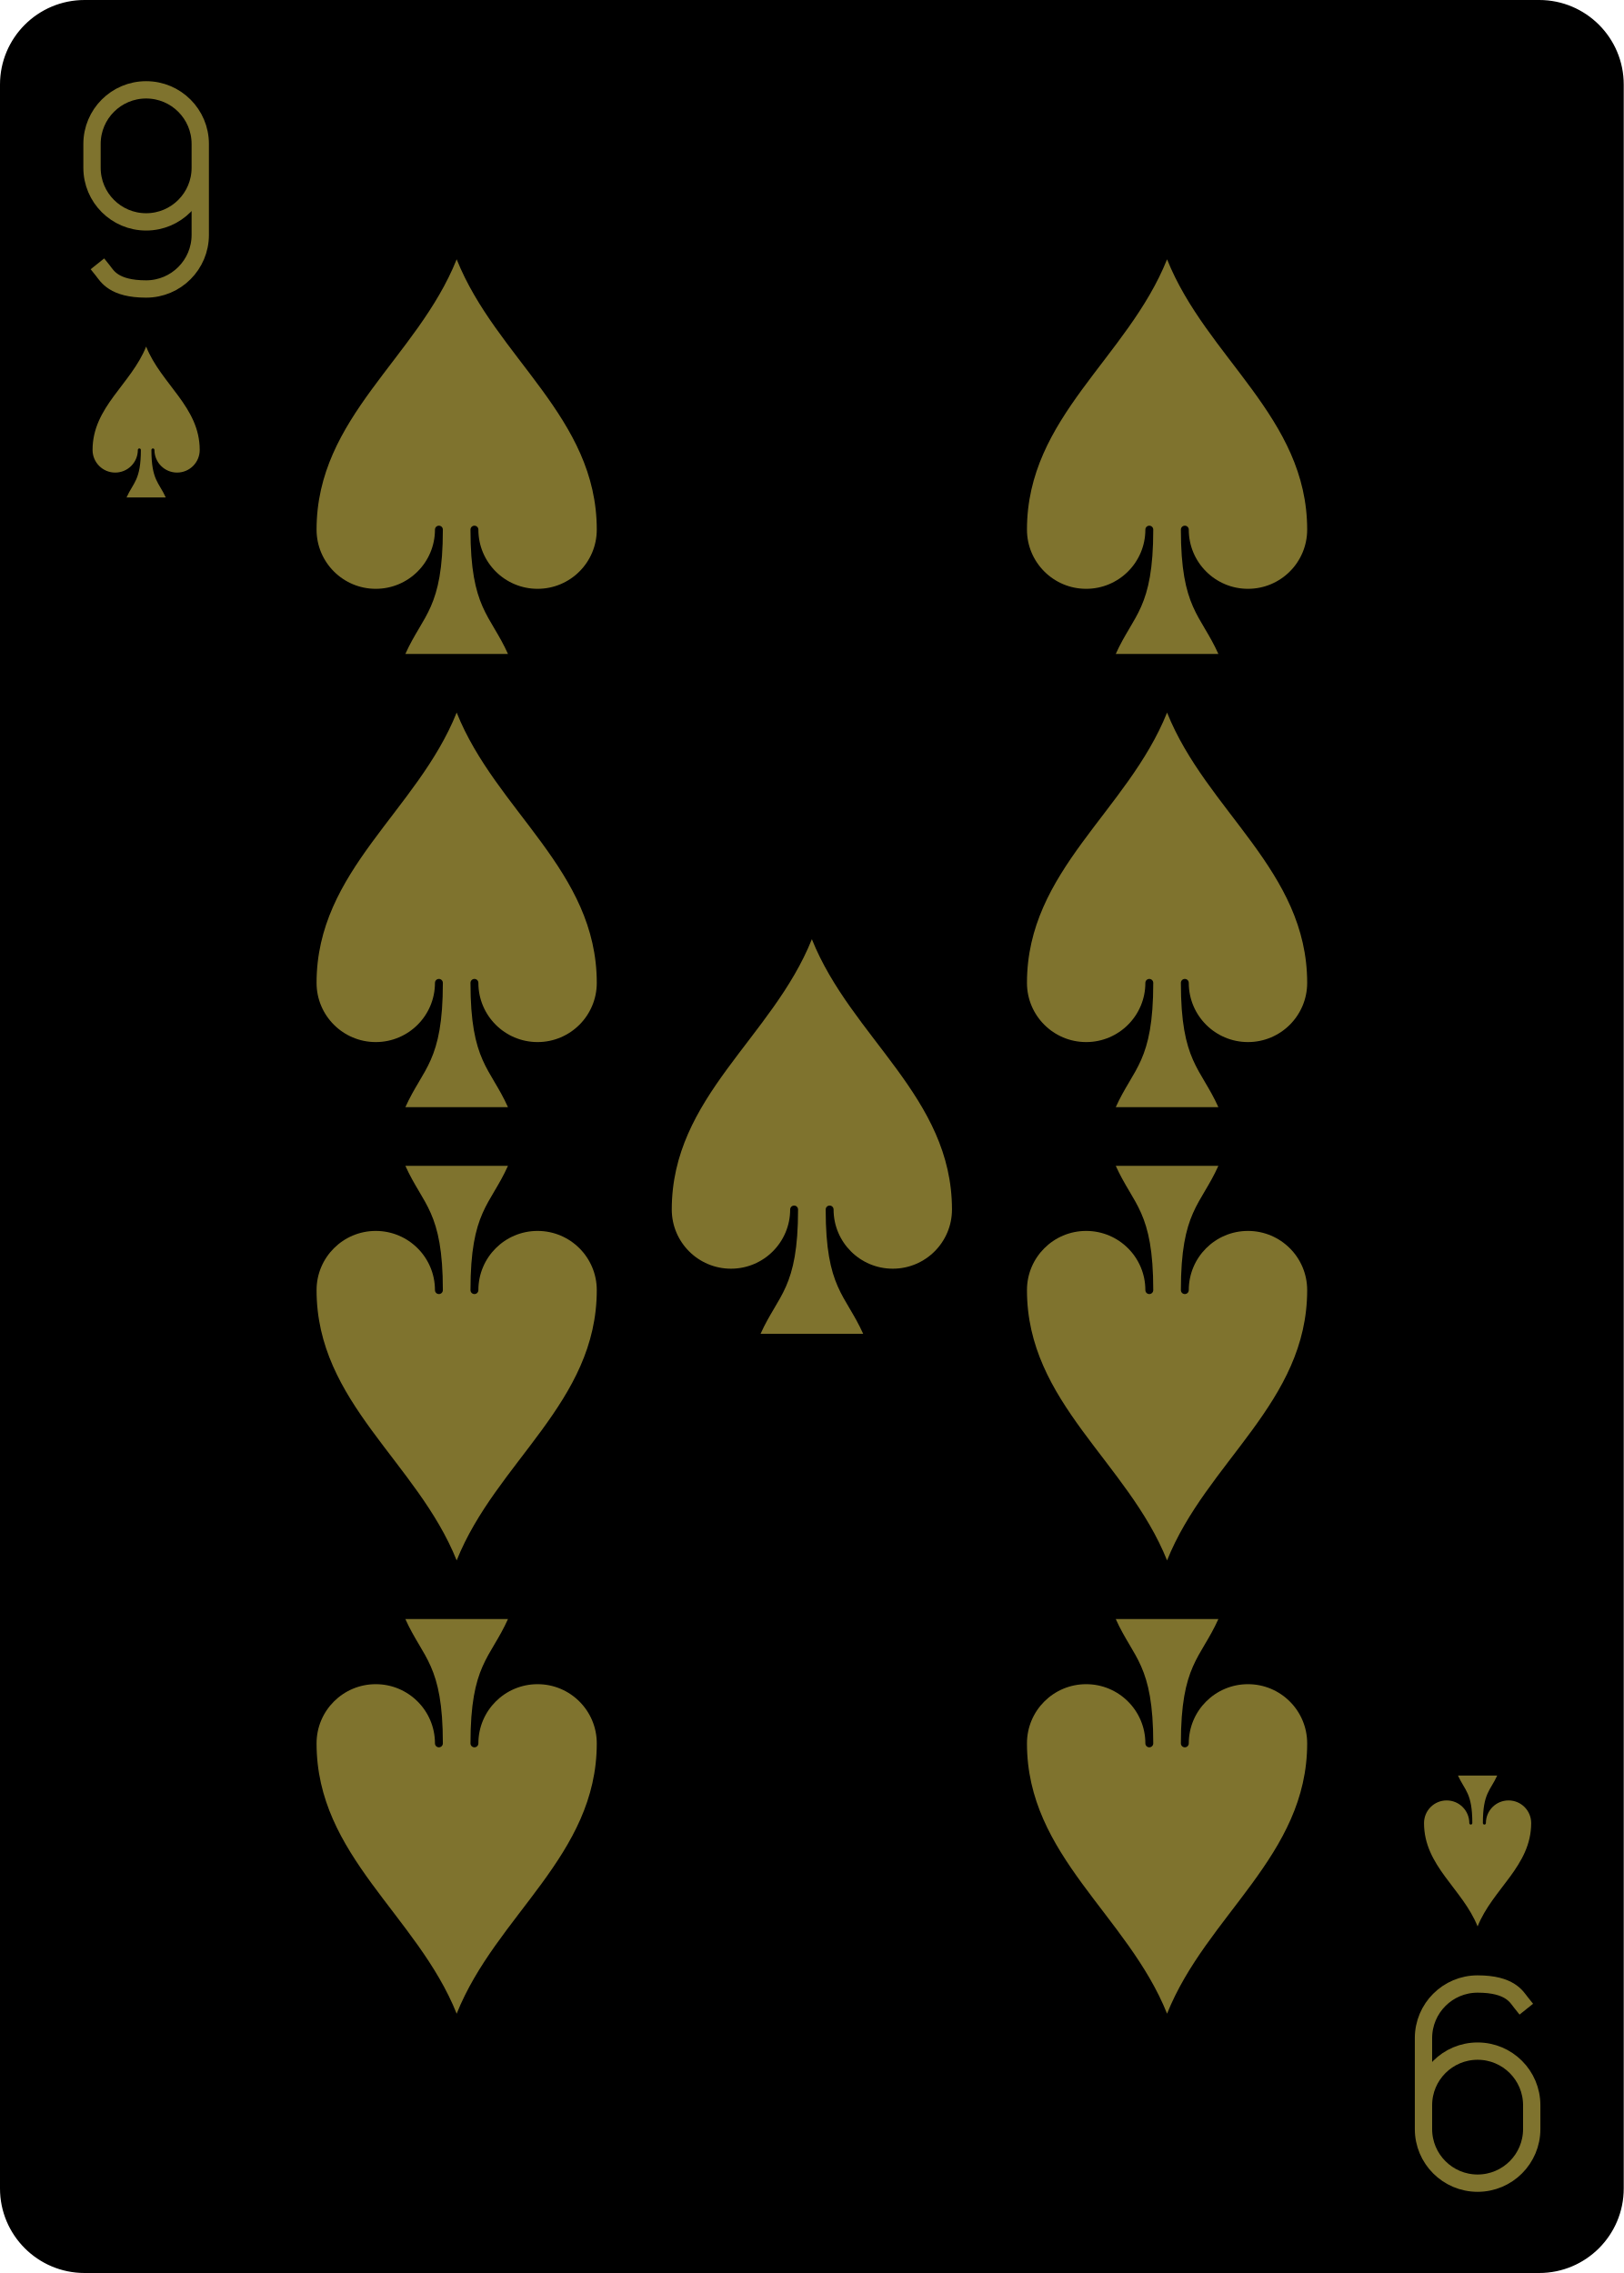
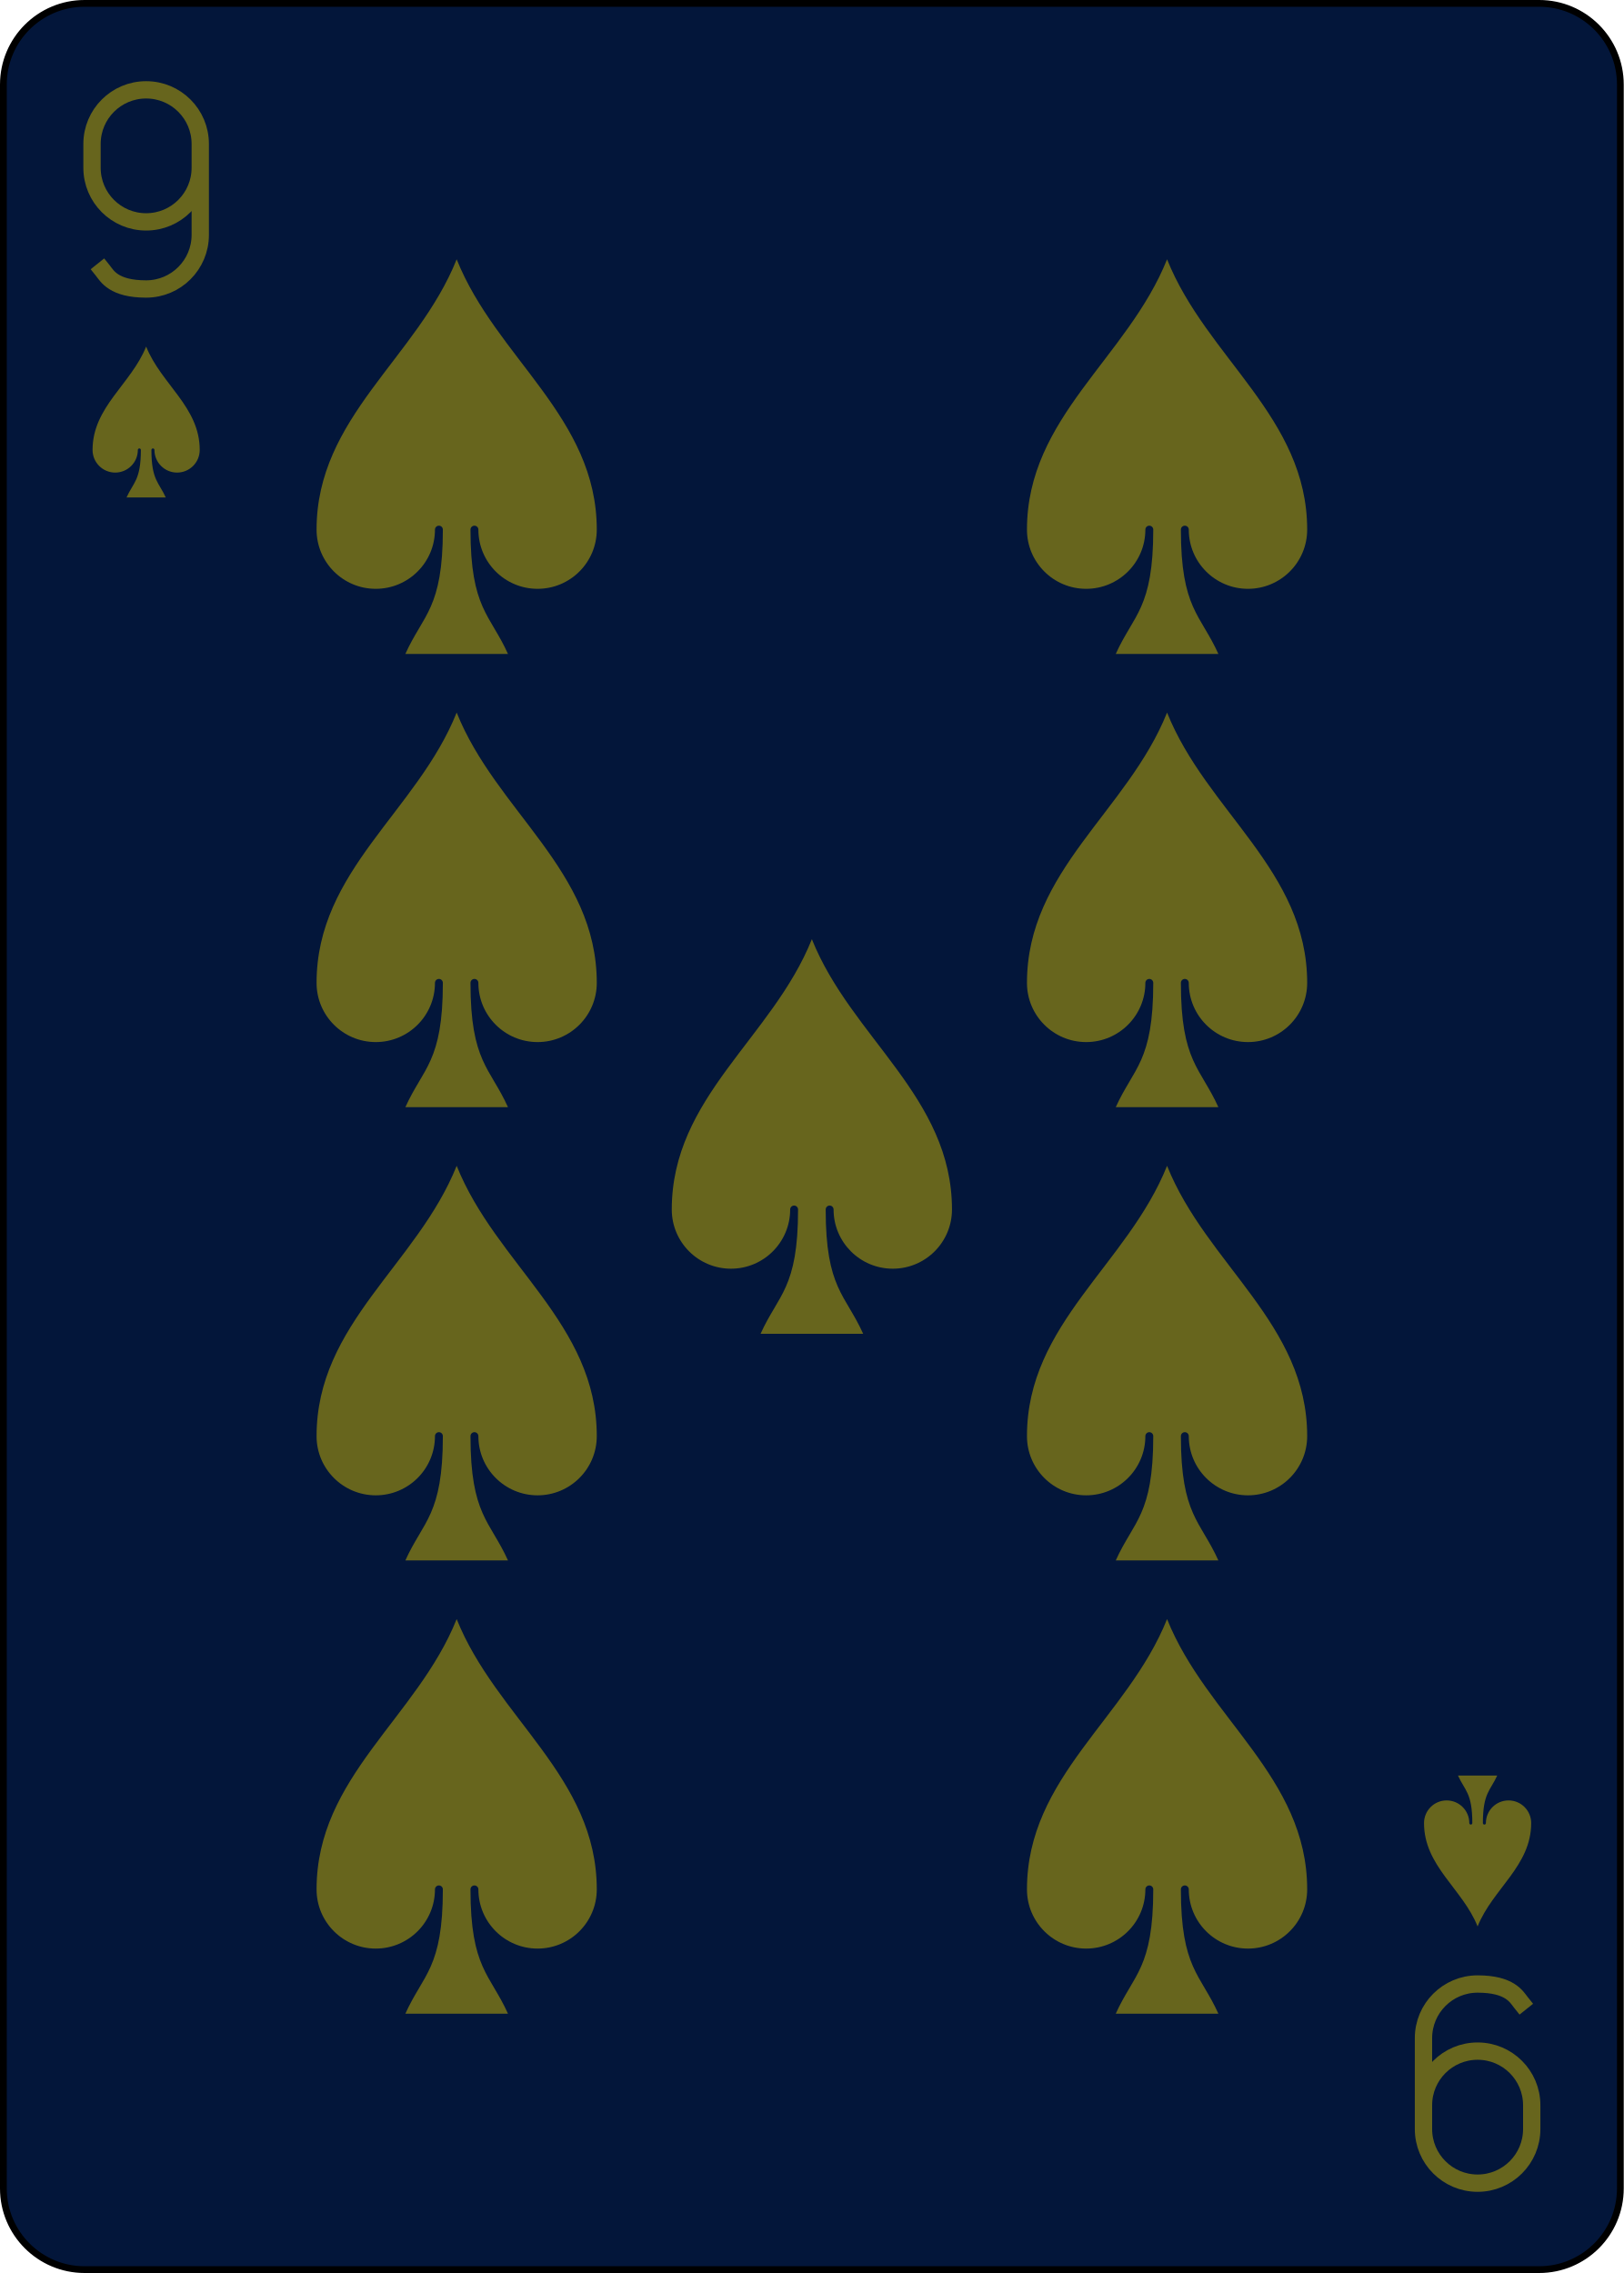
<svg xmlns="http://www.w3.org/2000/svg" xmlns:xlink="http://www.w3.org/1999/xlink" class="card" face="9S" height="3.5in" preserveAspectRatio="none" viewBox="-120 -168 240 336" width="2.5in">
  <symbol id="SS9" viewBox="-600 -600 1200 1200" preserveAspectRatio="xMinYMid">
-     <path d="M0 -500C100 -250 355 -100 355 185A150 150 0 0 1 55 185A10 10 0 0 0 35 185C35 385 85 400 130 500L-130 500C-85 400 -35 385 -35 185A10 10 0 0 0 -55 185A150 150 0 0 1 -355 185C-355 -100 -100 -250 0 -500Z" fill="#7f732e" />
+     <path d="M0 -500C100 -250 355 -100 355 185A150 150 0 0 1 55 185A10 10 0 0 0 35 185C35 385 85 400 130 500L-130 500C-85 400 -35 385 -35 185A10 10 0 0 0 -55 185A150 150 0 0 1 -355 185C-355 -100 -100 -250 0 -500Z" fill="#67651d" />
  </symbol>
  <symbol id="VS9" viewBox="-500 -500 1000 1000" preserveAspectRatio="xMinYMid">
-     <path d="M250 -100A250 250 0 0 1 -250 -100L-250 -210A250 250 0 0 1 250 -210L250 210A250 250 0 0 1 0 460C-150 460 -180 400 -200 375" stroke="#7f732e" stroke-width="80" stroke-linecap="square" stroke-miterlimit="1.5" fill="none" />
+     <path d="M250 -100A250 250 0 0 1 -250 -100L-250 -210A250 250 0 0 1 250 -210L250 210A250 250 0 0 1 0 460C-150 460 -180 400 -200 375" stroke="#67651d" stroke-width="80" stroke-linecap="square" stroke-miterlimit="1.5" fill="none" />
  </symbol>
-   <rect width="239" height="335" x="-119.5" y="-167.5" rx="12" ry="12" fill="#000000" stroke="black" />
+   <rect width="239" height="335" x="-119.5" y="-167.5" rx="12" ry="12" fill="#03163a" stroke="black" />
  <use xlink:href="#VS9" height="32" x="-114.4" y="-156" />
  <use xlink:href="#SS9" height="26.769" x="-111.784" y="-119" />
  <use xlink:href="#SS9" height="70" x="-87.501" y="-135.501" />
  <use xlink:href="#SS9" height="70" x="17.501" y="-135.501" />
  <use xlink:href="#SS9" height="70" x="-87.501" y="-68.5" />
  <use xlink:href="#SS9" height="70" x="17.501" y="-68.5" />
  <use xlink:href="#SS9" height="70" x="-35" y="-35" />
+   <use xlink:href="#SS9" height="70" x="-87.501" y="65.501" />
+   <use xlink:href="#SS9" height="70" x="17.501" y="65.501" />
+   <use xlink:href="#SS9" height="70" x="-87.501" y="-1.5" />
+   <use xlink:href="#SS9" height="70" x="17.501" y="-1.5" />
  <g transform="rotate(180)">
    <use xlink:href="#VS9" height="32" x="-114.4" y="-156" />
    <use xlink:href="#SS9" height="26.769" x="-111.784" y="-119" />
-     <use xlink:href="#SS9" height="70" x="-87.501" y="-135.501" />
-     <use xlink:href="#SS9" height="70" x="17.501" y="-135.501" />
-     <use xlink:href="#SS9" height="70" x="-87.501" y="-68.5" />
-     <use xlink:href="#SS9" height="70" x="17.501" y="-68.5" />
  </g>
</svg>
